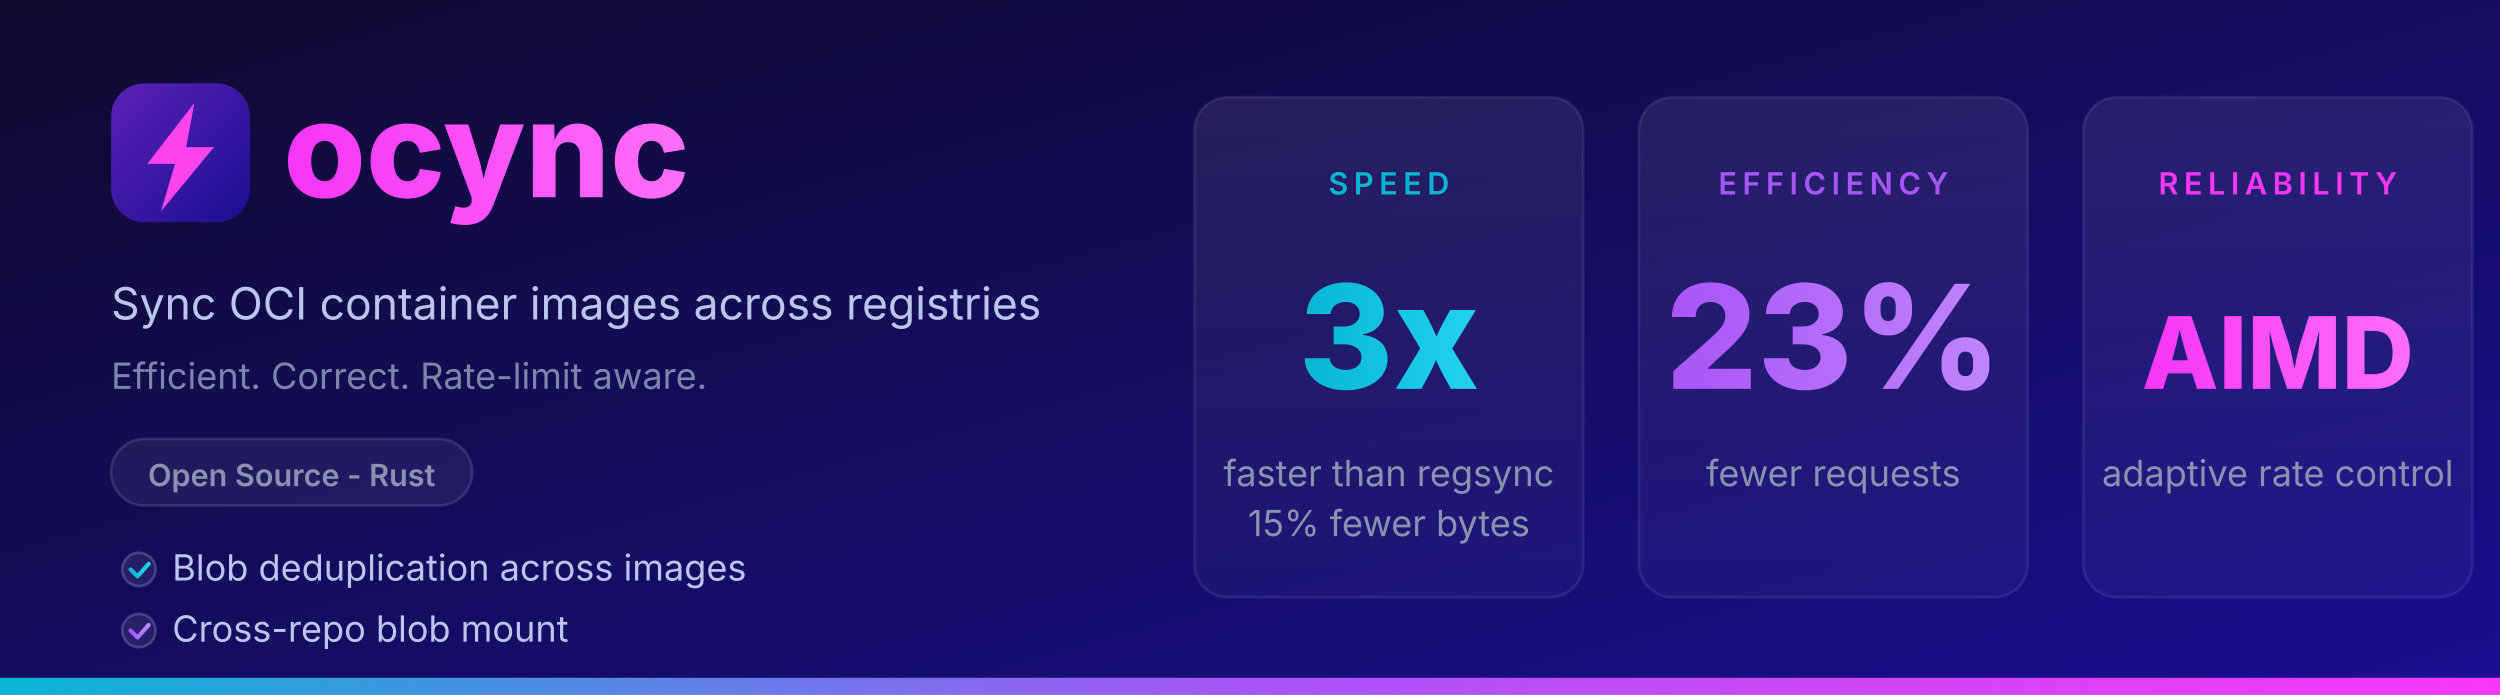
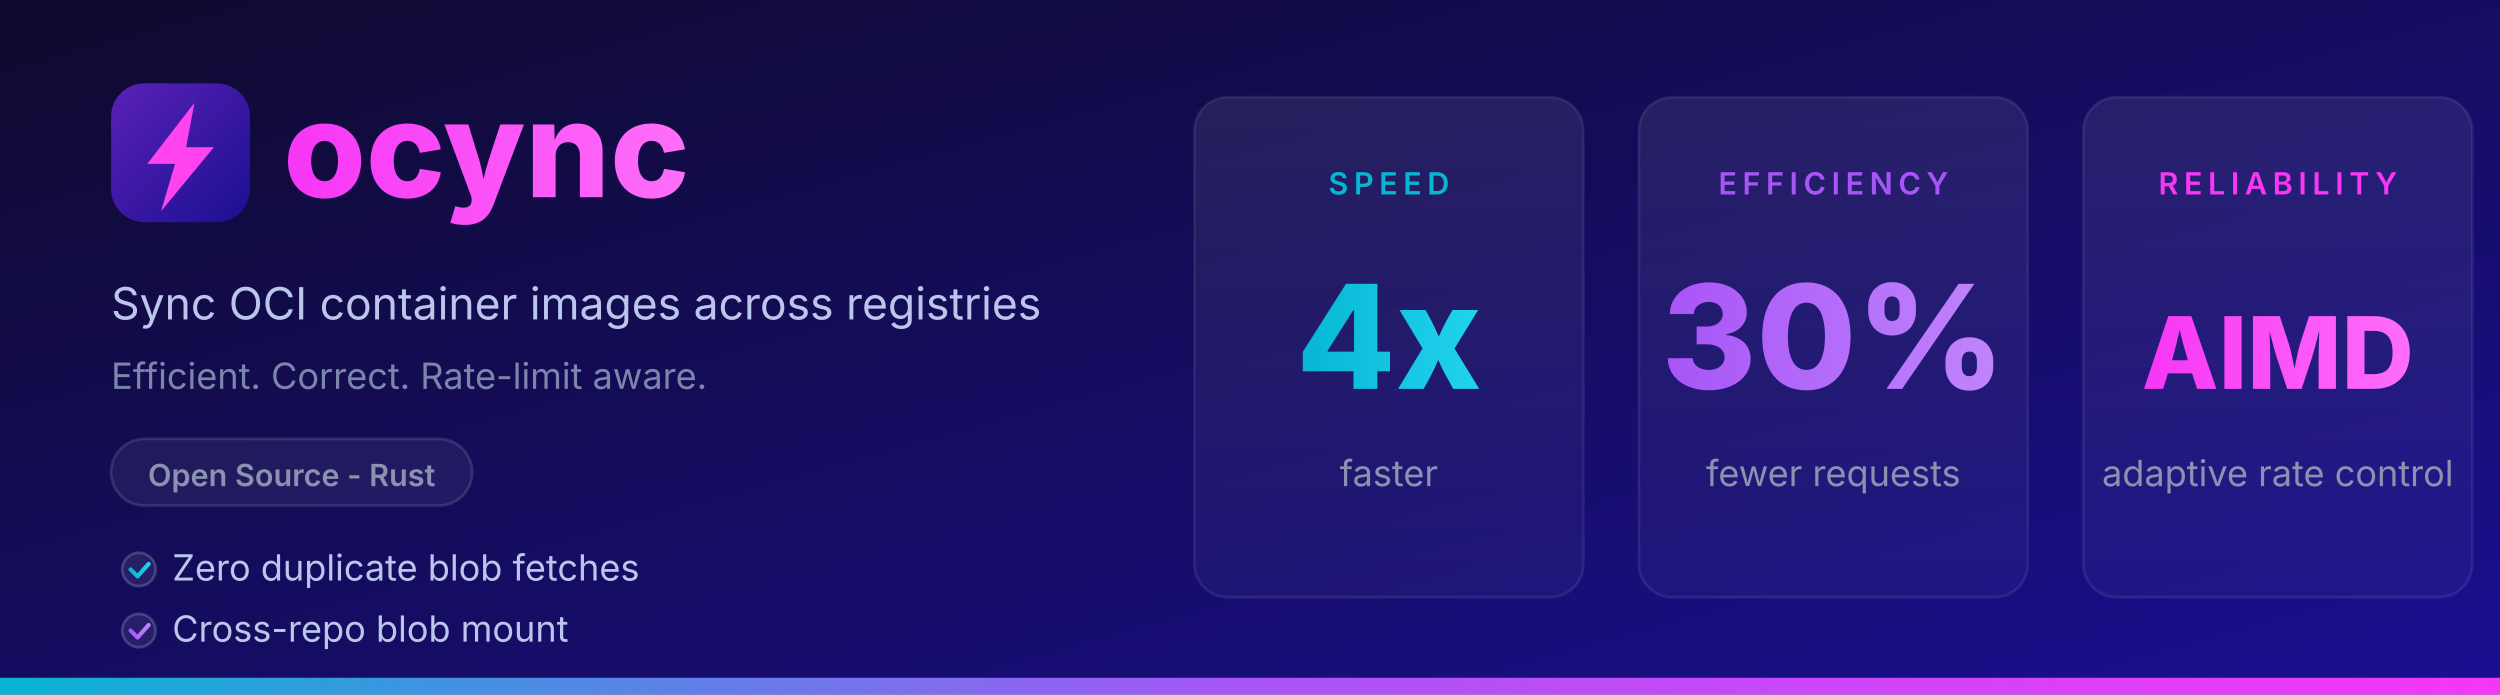
<svg xmlns="http://www.w3.org/2000/svg" width="900" height="250" viewBox="0 0 900 250">
  <defs>
    <linearGradient id="bg" x1="0" y1="0" x2="1" y2="1">
      <stop offset="0%" stop-color="#0f0a2e" />
      <stop offset="100%" stop-color="#1a0f91" />
    </linearGradient>
    <linearGradient id="logobg" x1="0" y1="0" x2="1" y2="1">
      <stop offset="0%" stop-color="#5b21b6" />
      <stop offset="100%" stop-color="#1a0f91" />
    </linearGradient>
    <linearGradient id="accent" x1="0" y1="0" x2="1" y2="0">
      <stop offset="0%" stop-color="#06b6d4" />
      <stop offset="50%" stop-color="#a855f7" />
      <stop offset="100%" stop-color="#F736F6" />
    </linearGradient>
    <linearGradient id="stat-bg" x1="0" y1="0" x2="0" y2="1">
      <stop offset="0%" stop-color="#ffffff" stop-opacity="0.08" />
      <stop offset="100%" stop-color="#ffffff" stop-opacity="0.03" />
    </linearGradient>
    <linearGradient id="pink-grad" x1="0" y1="0" x2="1" y2="0">
      <stop offset="0%" stop-color="#F736F6" />
      <stop offset="100%" stop-color="#ff6ef9" />
    </linearGradient>
    <linearGradient id="cyan-grad" x1="0" y1="0" x2="1" y2="0">
      <stop offset="0%" stop-color="#06b6d4" />
      <stop offset="100%" stop-color="#22d3ee" />
    </linearGradient>
    <linearGradient id="purple-grad" x1="0" y1="0" x2="1" y2="0">
      <stop offset="0%" stop-color="#a855f7" />
      <stop offset="100%" stop-color="#c084fc" />
    </linearGradient>
  </defs>
  <rect width="900" height="250" fill="url(#bg)" />
  <rect x="40" y="30" width="50" height="50" rx="12" fill="url(#logobg)" />
  <path d="M70 37L53 59h10L58 76L77 53h-10L70 37z" fill="#ff44ee" />
  <text x="102" y="71" font-family="system-ui, -apple-system, 'Segoe UI', sans-serif" font-size="48" font-weight="800" fill="url(#pink-grad)">ocync</text>
  <text x="40" y="115" font-family="system-ui, -apple-system, 'Segoe UI', sans-serif" font-size="16" fill="#bcc6ec">Sync OCI container images across registries</text>
  <text x="40" y="140" font-family="system-ui, -apple-system, 'Segoe UI', sans-serif" font-size="13" fill="#7c86aa">Efficient. Correct. Rate-limit aware.</text>
  <rect x="40" y="158" width="130" height="24" rx="12" fill="#ffffff" fill-opacity="0.06" stroke="#ffffff" stroke-opacity="0.12" stroke-width="1" />
  <text x="105" y="175" text-anchor="middle" font-family="system-ui, -apple-system, 'Segoe UI', sans-serif" font-size="11" font-weight="600" fill="#8b92b0">Open Source - Rust</text>
  <circle cx="50" cy="205" r="6" fill="#ffffff" fill-opacity="0.08" stroke="#ffffff" stroke-opacity="0.18" />
  <path d="M47 205 L49.5 207.5 L53.5 203" stroke="url(#cyan-grad)" stroke-width="1.5" stroke-linecap="round" stroke-linejoin="round" fill="none" />
-   <text x="62" y="209" font-family="system-ui, -apple-system, 'Segoe UI', sans-serif" font-size="13" fill="#bcc6ec">Blob deduplication across images</text>
+   <text x="62" y="209" font-family="system-ui, -apple-system, 'Segoe UI', sans-serif" font-size="13" fill="#bcc6ec">Zero duplicate blob fetches</text>
  <circle cx="50" cy="227" r="6" fill="#ffffff" fill-opacity="0.08" stroke="#ffffff" stroke-opacity="0.18" />
  <path d="M47 227 L49.5 229.5 L53.5 225" stroke="url(#purple-grad)" stroke-width="1.5" stroke-linecap="round" stroke-linejoin="round" fill="none" />
  <text x="62" y="231" font-family="system-ui, -apple-system, 'Segoe UI', sans-serif" font-size="13" fill="#bcc6ec">Cross-repo blob mount</text>
  <rect x="430" y="35" width="140" height="180" rx="12" fill="url(#stat-bg)" stroke="#ffffff" stroke-opacity="0.08" stroke-width="1" />
  <text x="500" y="70" text-anchor="middle" font-family="system-ui, -apple-system, 'Segoe UI', sans-serif" font-size="11" font-weight="600" fill="#06b6d4" letter-spacing="2">SPEED</text>
-   <text x="500" y="140" text-anchor="middle" font-family="system-ui, -apple-system, 'Segoe UI', sans-serif" font-size="52" font-weight="800" fill="url(#cyan-grad)">3x</text>
-   <text x="500" y="175" text-anchor="middle" font-family="system-ui, -apple-system, 'Segoe UI', sans-serif" font-size="13" fill="#8b92b0">faster than regsync</text>
-   <text x="500" y="193" text-anchor="middle" font-family="system-ui, -apple-system, 'Segoe UI', sans-serif" font-size="13" fill="#8b92b0">15% fewer bytes</text>
+   <text x="500" y="140" text-anchor="middle" font-family="system-ui, -apple-system, 'Segoe UI', sans-serif" font-size="52" font-weight="800" fill="url(#cyan-grad)">4x</text>
+   <text x="500" y="175" text-anchor="middle" font-family="system-ui, -apple-system, 'Segoe UI', sans-serif" font-size="13" fill="#8b92b0">faster</text>
  <rect x="590" y="35" width="140" height="180" rx="12" fill="url(#stat-bg)" stroke="#ffffff" stroke-opacity="0.08" stroke-width="1" />
  <text x="660" y="70" text-anchor="middle" font-family="system-ui, -apple-system, 'Segoe UI', sans-serif" font-size="11" font-weight="600" fill="#a855f7" letter-spacing="2">EFFICIENCY</text>
-   <text x="660" y="140" text-anchor="middle" font-family="system-ui, -apple-system, 'Segoe UI', sans-serif" font-size="52" font-weight="800" fill="url(#purple-grad)">23%</text>
+   <text x="660" y="140" text-anchor="middle" font-family="system-ui, -apple-system, 'Segoe UI', sans-serif" font-size="52" font-weight="800" fill="url(#purple-grad)">30%</text>
  <text x="660" y="175" text-anchor="middle" font-family="system-ui, -apple-system, 'Segoe UI', sans-serif" font-size="13" fill="#8b92b0">fewer requests</text>
  <rect x="750" y="35" width="140" height="180" rx="12" fill="url(#stat-bg)" stroke="#ffffff" stroke-opacity="0.08" stroke-width="1" />
  <text x="820" y="70" text-anchor="middle" font-family="system-ui, -apple-system, 'Segoe UI', sans-serif" font-size="11" font-weight="600" fill="#F736F6" letter-spacing="2">RELIABILITY</text>
  <text x="820" y="140" text-anchor="middle" font-family="system-ui, -apple-system, 'Segoe UI', sans-serif" font-size="36" font-weight="800" fill="url(#pink-grad)">AIMD</text>
  <text x="820" y="175" text-anchor="middle" font-family="system-ui, -apple-system, 'Segoe UI', sans-serif" font-size="13" fill="#8b92b0">adaptive rate control</text>
  <rect x="0" y="244" width="900" height="6" fill="url(#accent)" />
</svg>
